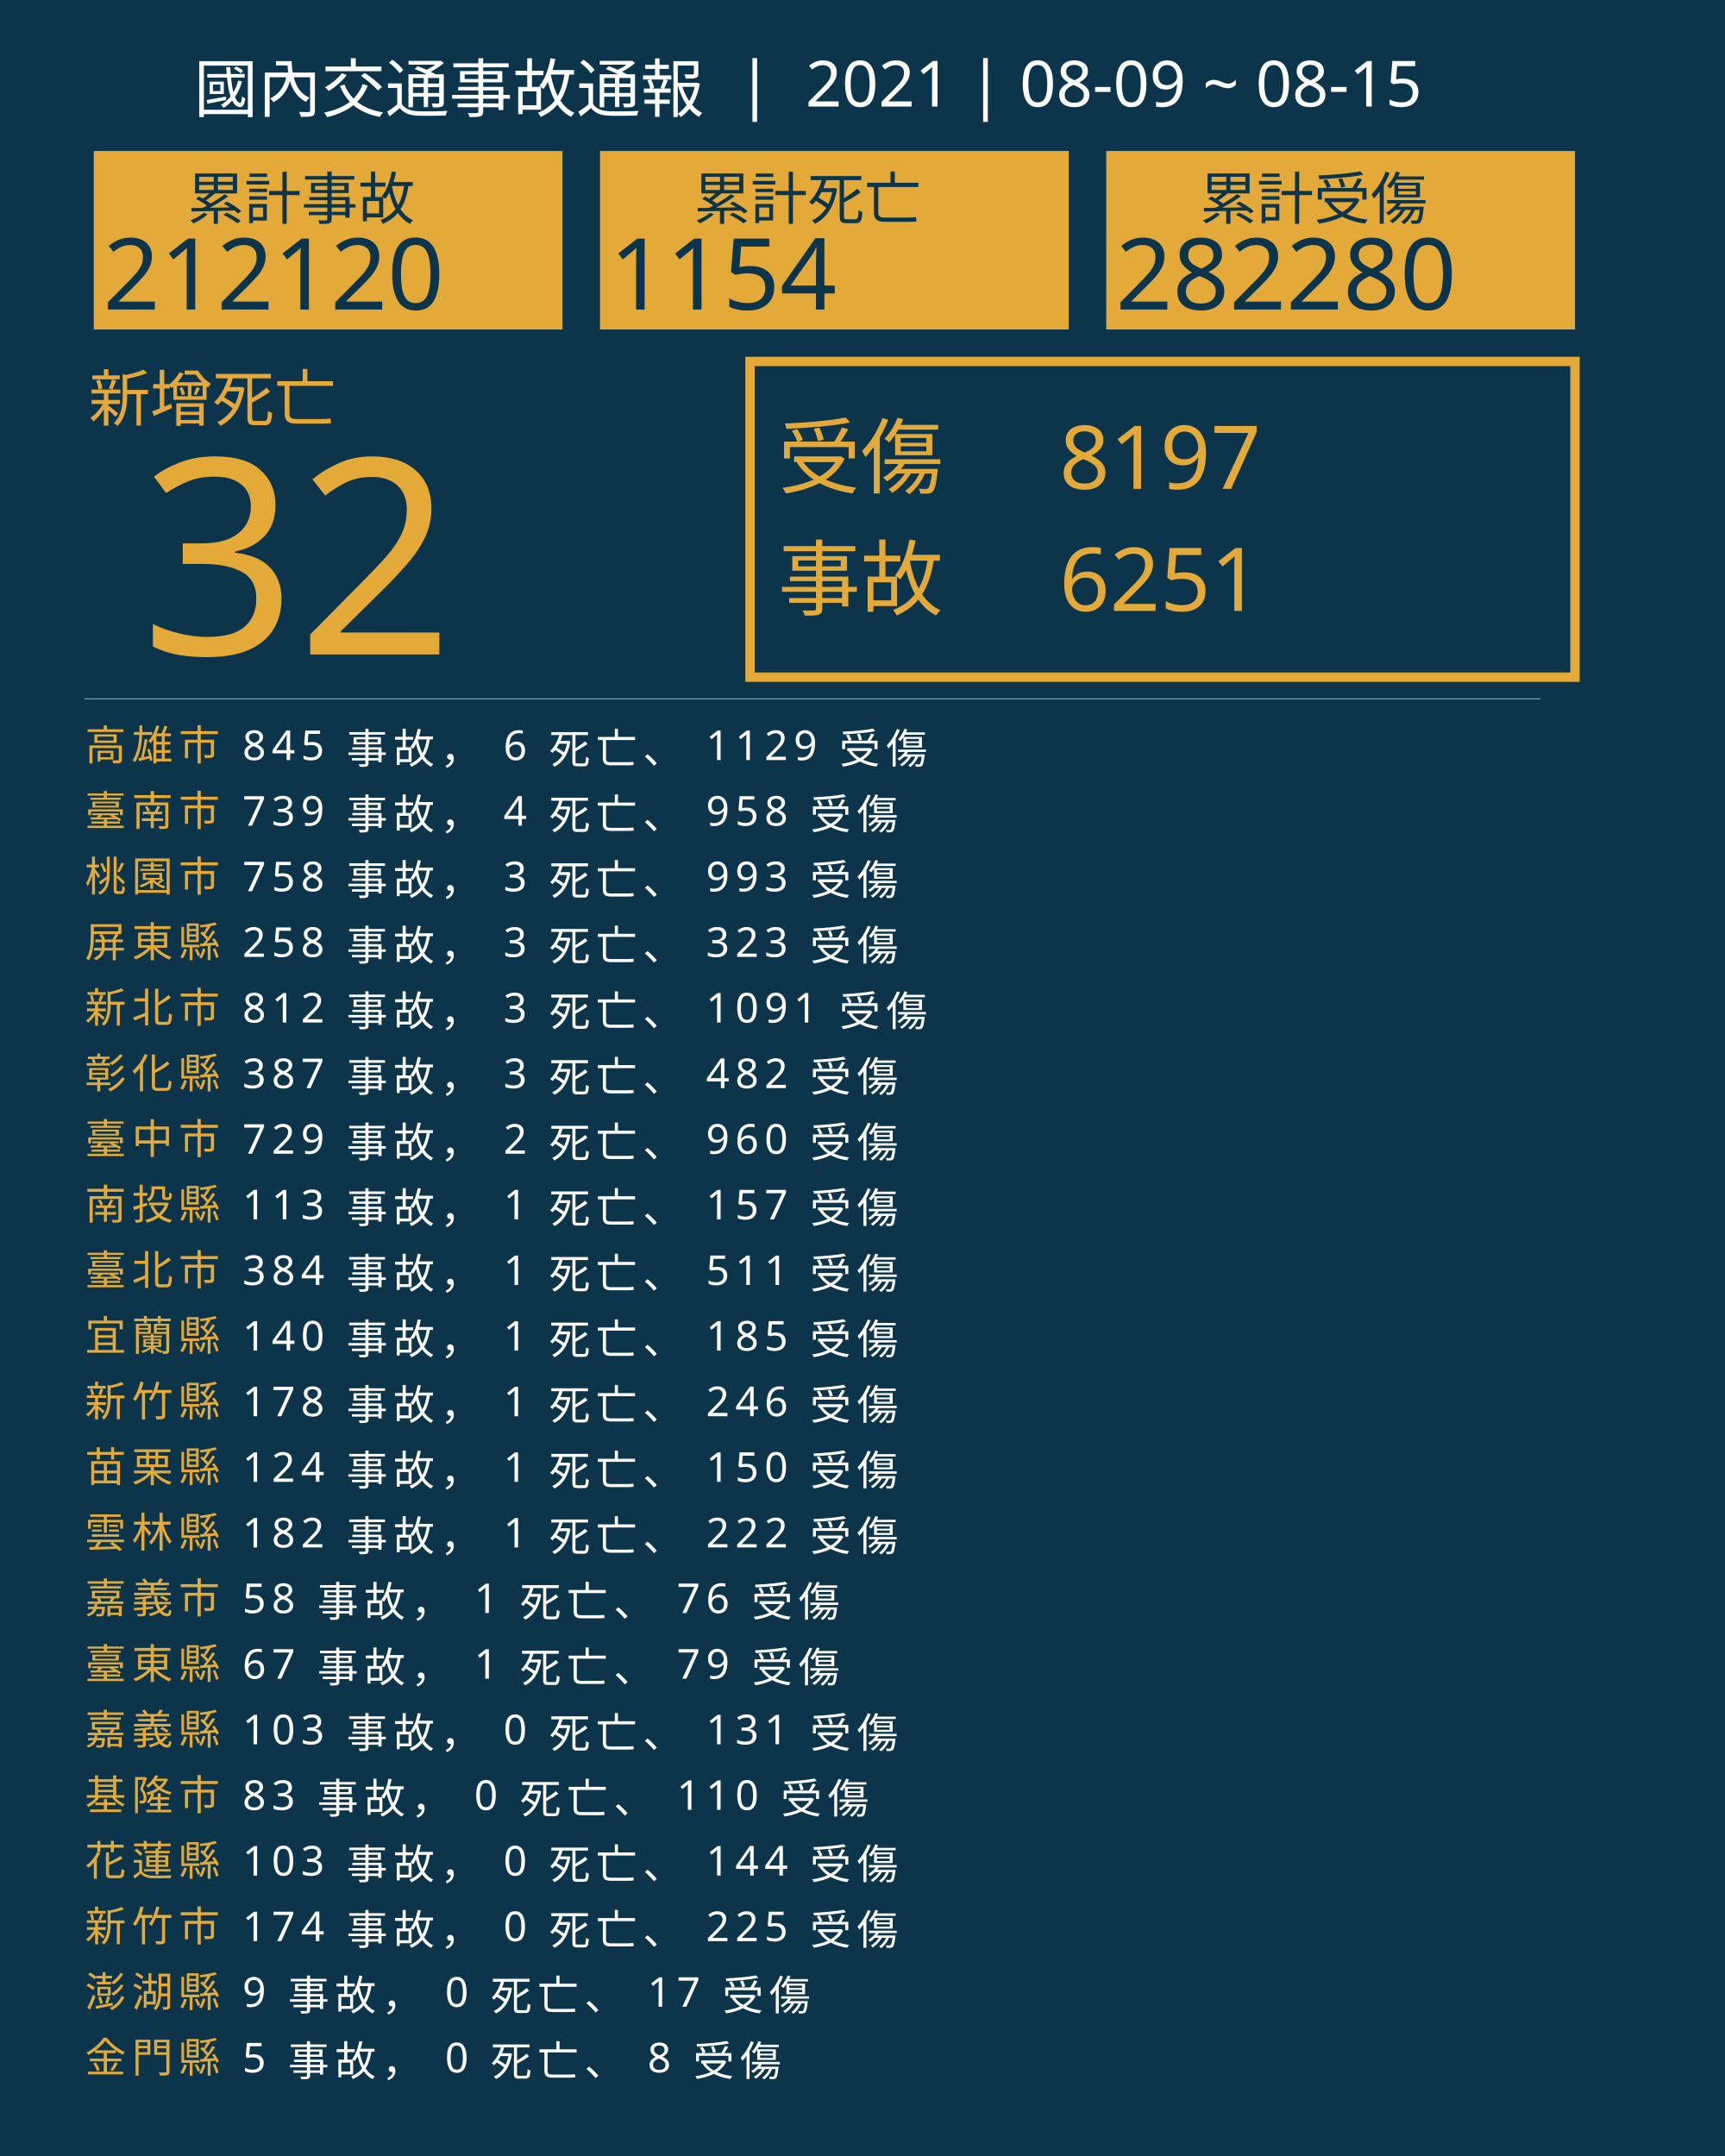
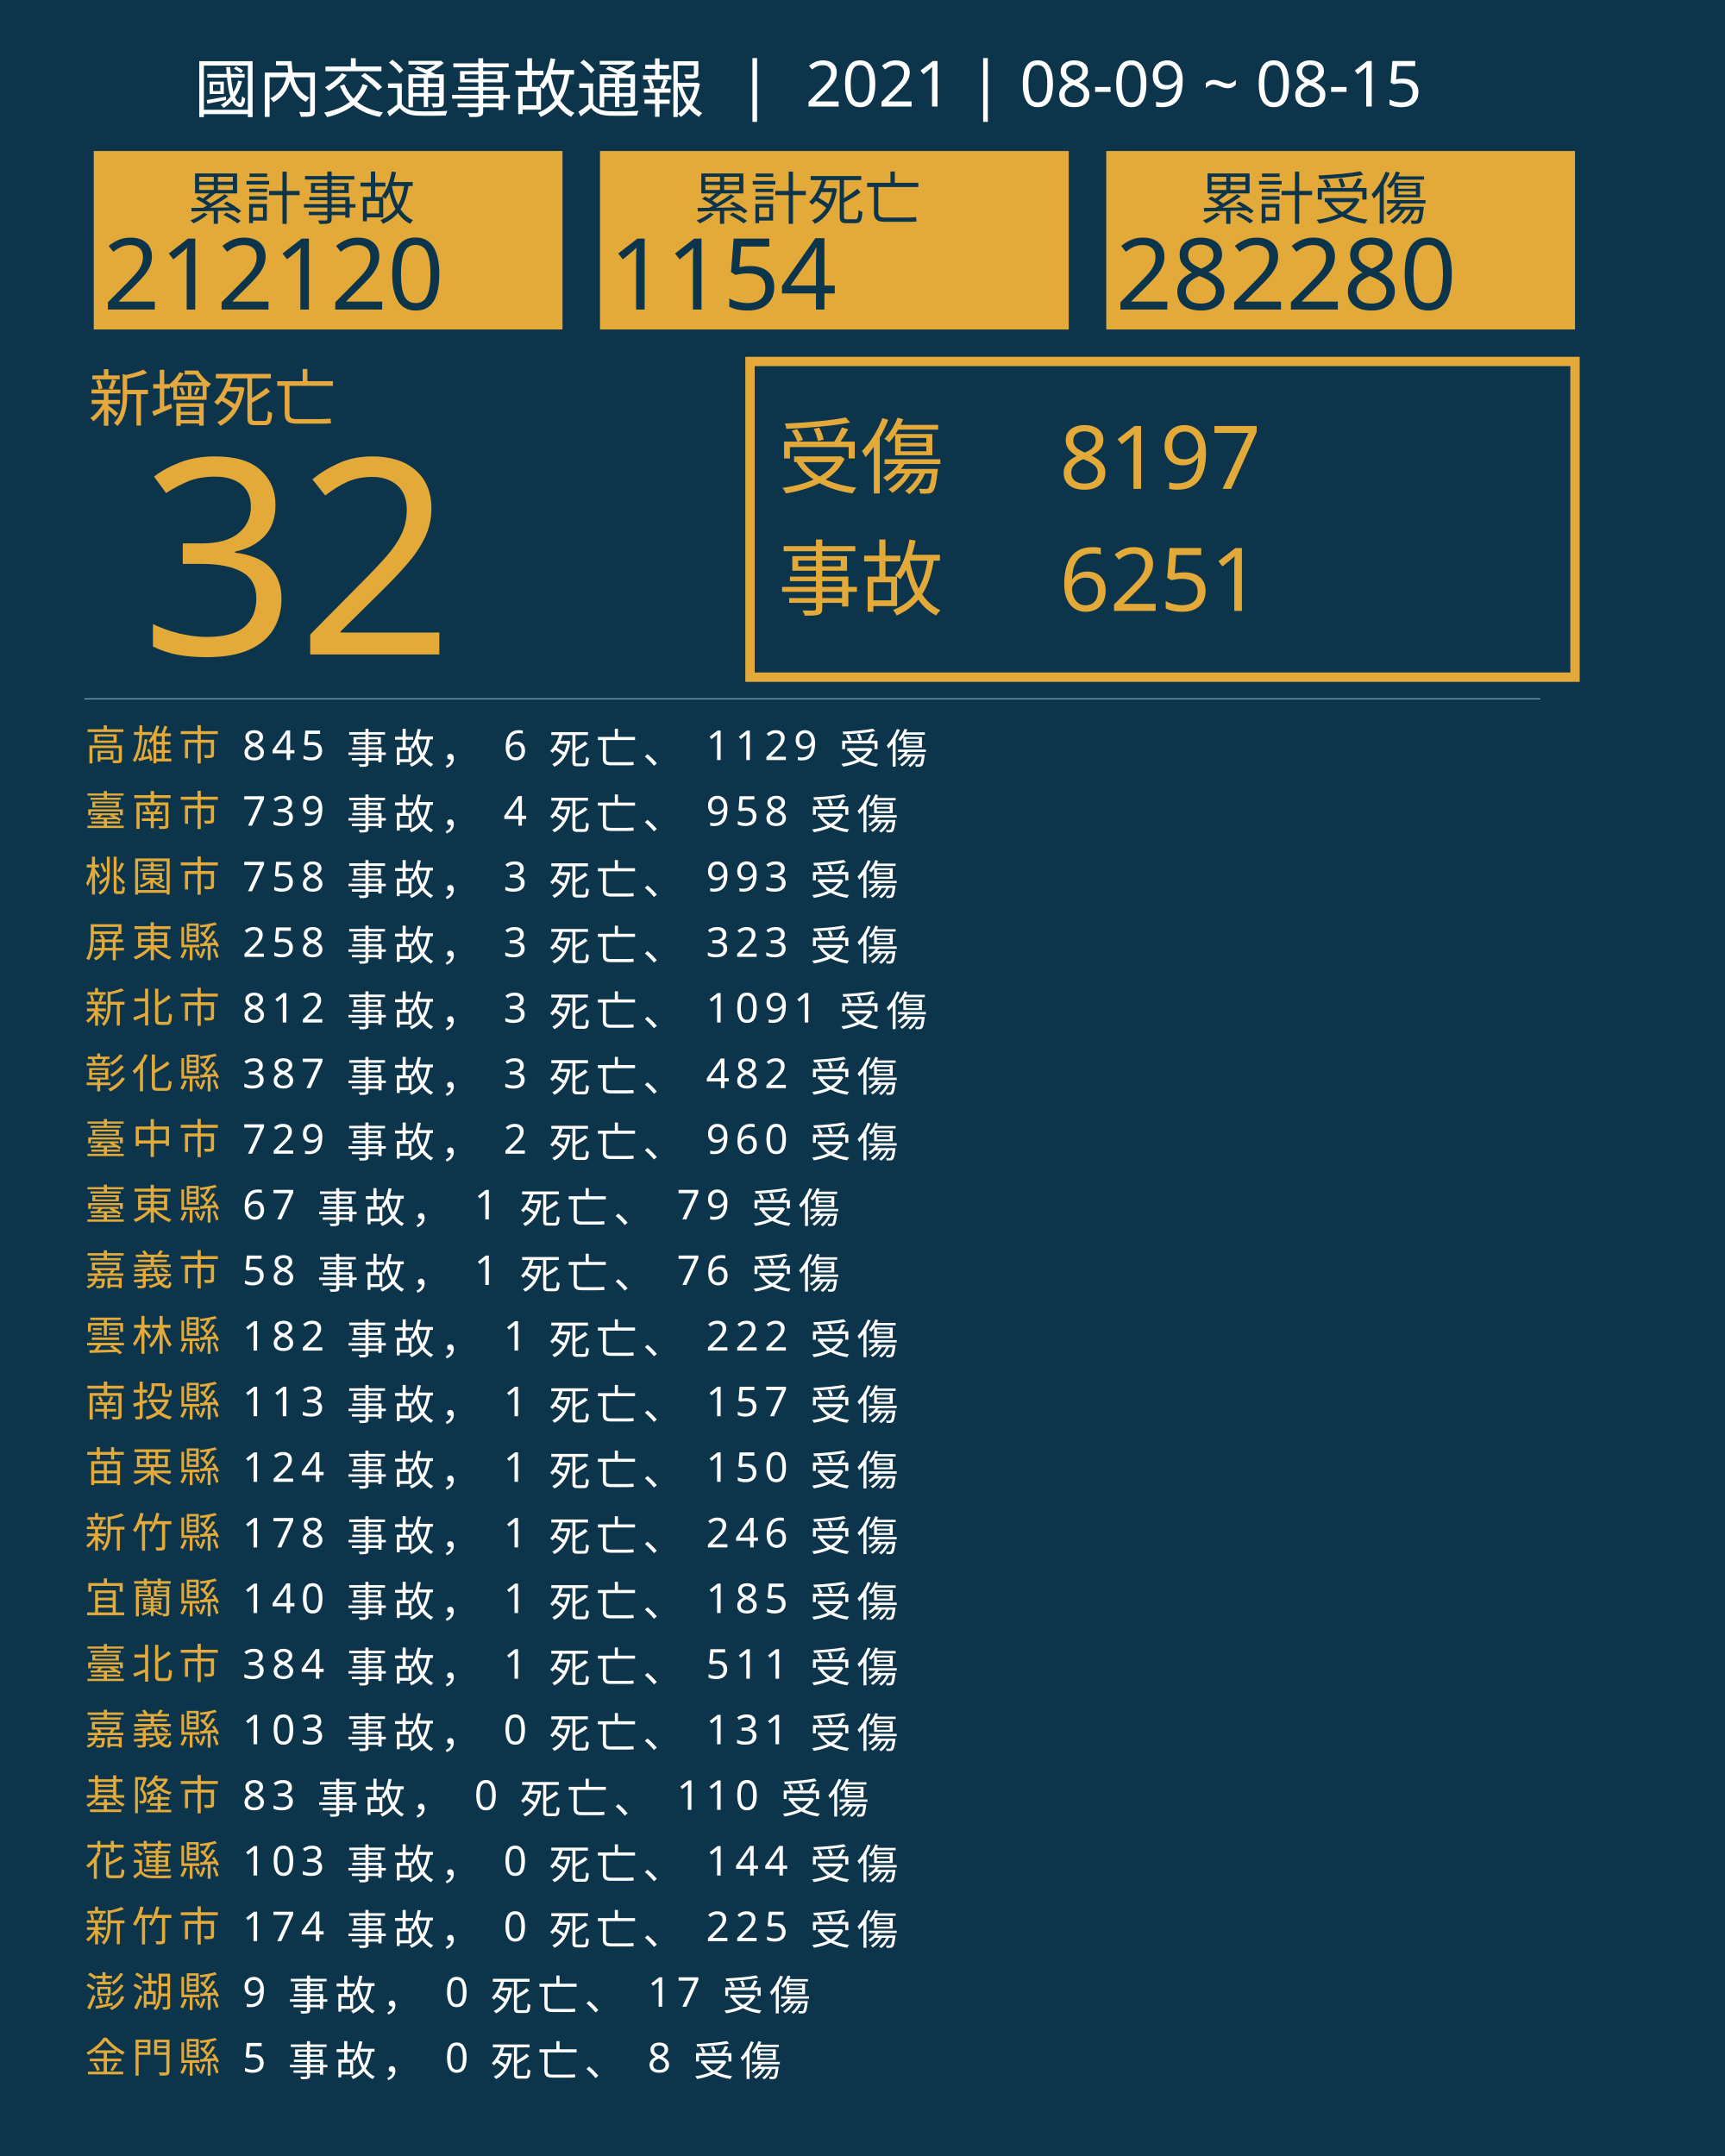
<svg xmlns="http://www.w3.org/2000/svg" version="1.1" id="圖層_1" x="0px" y="0px" viewBox="0 0 1840 2300" style="enable-background:new 0 0 1840 2300;" xml:space="preserve">
  <style type="text/css">
	.st0{fill:#0C354B;}
	.st1{fill:#E5A83D;}
	.st2{font-family:'NotoSansCJKtc-Bold-B5pc-H';}
	.st3{font-size:66px;}
	.st4{fill:#E3AA39;}
	.st5{font-family:'Arial-BoldMT';}
	.st6{font-size:291.776px;}
	.st7{fill:none;stroke:#E3AA39;stroke-miterlimit:10;stroke-width:10;}
	.st8{font-family:'NotoSansCJKtc-Light-B5pc-H';}
	.st9{font-size:88px;}
	.st10{font-family:'NotoSansCJKtc-Medium-B5pc-H';}
	.st11{font-size:94px;}
	.st12{fill:none;stroke:#8AAFC1;stroke-miterlimit:10;}
	.st13{font-size:60.649px;}
	.st14{font-size:106px;}
	.st15{fill:none;}
	.st16{font-size:44px;}
	.st17{letter-spacing:6;}
	.st18{fill:#FFFFFF;}
	.st19{letter-spacing:1;}
	.st20{font-size:68px;}
</style>
  <rect class="st0" width="1840" height="2300" />
  <text transform="matrix(1 0 0 1 94.5001 449.017)" class="st1 st2 st3">新增死亡</text>
  <g>
    <text transform="matrix(1 0 0 1 150 698.1412)" class="st4 st5 st6">32</text>
  </g>
  <g>
    <rect x="800" y="385.6" class="st7" width="880" height="336.8" />
    <g>
      <text transform="matrix(1 0 0 1 830 519.593)" class="st4 st8 st9">受傷</text>
      <text transform="matrix(1 0 0 1 1130 521.5084)" class="st4 st10 st11">8197</text>
      <text transform="matrix(1 0 0 1 1130 651.7274)" class="st4 st10 st11">6251</text>
      <text transform="matrix(1 0 0 1 830 649.4965)" class="st4 st8 st9">事故</text>
    </g>
  </g>
  <line class="st12" x1="90" y1="745.5" x2="1643" y2="745.5" />
  <g>
    <g>
      <rect x="100" y="161.1" class="st4" width="500" height="190.4" />
      <g>
        <text transform="matrix(1 0 0 1 200 233.9079)" class="st0 st10 st13">累計事故</text>
        <g>
          <text transform="matrix(1 0 0 1 110 330.2121)" class="st0 st5 st14">212120</text>
        </g>
      </g>
    </g>
    <g>
      <rect x="640" y="161.1" class="st4" width="500" height="190.4" />
      <g>
        <text transform="matrix(1 0 0 1 740 233.908)" class="st0 st10 st13">累計死亡</text>
        <g>
          <text transform="matrix(1 0 0 1 650 330.2122)" class="st0 st5 st14">1154</text>
        </g>
      </g>
    </g>
    <g>
      <rect x="1180" y="161.1" class="st4" width="500" height="190.4" />
      <g>
        <text transform="matrix(1 0 0 1 1280 233.908)" class="st0 st10 st13">累計受傷</text>
        <g>
          <text transform="matrix(1 0 0 1 1190 330.2122)" class="st0 st5 st14">282280</text>
        </g>
      </g>
    </g>
  </g>
  <rect x="90.6" y="772.1" class="st15" width="1141.8" height="314.8" />
  <text transform="matrix(1 0 0 1 90.5591 810.7965)">
    <tspan x="0" y="0" class="st4 st10 st16 st17">高雄市</tspan>
    <tspan x="150.6" y="0" class="st18 st10 st16 st17"> 845 事故， 6 死亡、 1129 受傷</tspan>
    <tspan x="0" y="70" class="st4 st10 st16 st17">臺南市</tspan>
    <tspan x="150.6" y="70" class="st18 st10 st16 st17"> 739 事故， 4 死亡、 958 受傷</tspan>
    <tspan x="0" y="140" class="st4 st10 st16 st17">桃園市</tspan>
    <tspan x="150.6" y="140" class="st18 st10 st16 st17"> 758 事故， 3 死亡、 993 受傷</tspan>
    <tspan x="0" y="210" class="st4 st10 st16 st17">屏東縣</tspan>
    <tspan x="150.6" y="210" class="st18 st10 st16 st17"> 258 事故， 3 死亡、 323 受傷</tspan>
    <tspan x="0" y="280" class="st4 st10 st16 st17">新北市</tspan>
    <tspan x="150.6" y="280" class="st18 st10 st16 st17"> 812 事故， 3 死亡、 1091 受傷</tspan>
    <tspan x="0" y="350" class="st4 st10 st16 st17">彰化縣</tspan>
    <tspan x="150.6" y="350" class="st18 st10 st16 st17"> 387 事故， 3 死亡、 482 受傷</tspan>
    <tspan x="0" y="420" class="st4 st10 st16 st17">臺中市</tspan>
    <tspan x="150.6" y="420" class="st18 st10 st16 st17"> 729 事故， 2 死亡、 960 受傷</tspan>
-     <tspan x="0" y="490" class="st4 st10 st16 st17">南投縣</tspan>
-     <tspan x="150.6" y="490" class="st18 st10 st16 st17"> 113 事故， 1 死亡、 157 受傷</tspan>
-     <tspan x="0" y="560" class="st4 st10 st16 st17">臺北市</tspan>
-     <tspan x="150.6" y="560" class="st18 st10 st16 st17"> 384 事故， 1 死亡、 511 受傷</tspan>
-     <tspan x="0" y="630" class="st4 st10 st16 st17">宜蘭縣</tspan>
-     <tspan x="150.6" y="630" class="st18 st10 st16 st17"> 140 事故， 1 死亡、 185 受傷</tspan>
-     <tspan x="0" y="700" class="st4 st10 st16 st17">新竹縣</tspan>
-     <tspan x="150.6" y="700" class="st18 st10 st16 st17"> 178 事故， 1 死亡、 246 受傷</tspan>
+     <tspan x="0" y="490" class="st4 st10 st16 st17">臺東縣</tspan>
+     <tspan x="150.6" y="490" class="st18 st10 st16 st17"> 67 事故， 1 死亡、 79 受傷</tspan>
+     <tspan x="0" y="560" class="st4 st10 st16 st17">嘉義市</tspan>
+     <tspan x="150.6" y="560" class="st18 st10 st16 st17"> 58 事故， 1 死亡、 76 受傷</tspan>
+     <tspan x="0" y="630" class="st4 st10 st16 st17">雲林縣</tspan>
+     <tspan x="150.6" y="630" class="st18 st10 st16 st17"> 182 事故， 1 死亡、 222 受傷</tspan>
+     <tspan x="0" y="700" class="st4 st10 st16 st17">南投縣</tspan>
+     <tspan x="150.6" y="700" class="st18 st10 st16 st17"> 113 事故， 1 死亡、 157 受傷</tspan>
    <tspan x="0" y="770" class="st4 st10 st16 st17">苗栗縣</tspan>
    <tspan x="150.6" y="770" class="st18 st10 st16 st17"> 124 事故， 1 死亡、 150 受傷</tspan>
-     <tspan x="0" y="840" class="st4 st10 st16 st17">雲林縣</tspan>
-     <tspan x="150.6" y="840" class="st18 st10 st16 st17"> 182 事故， 1 死亡、 222 受傷</tspan>
-     <tspan x="0" y="910" class="st4 st10 st16 st17">嘉義市</tspan>
-     <tspan x="150.6" y="910" class="st18 st10 st16 st17"> 58 事故， 1 死亡、 76 受傷</tspan>
-     <tspan x="0" y="980" class="st4 st10 st16 st17">臺東縣</tspan>
-     <tspan x="150.6" y="980" class="st18 st10 st16 st17"> 67 事故， 1 死亡、 79 受傷</tspan>
+     <tspan x="0" y="840" class="st4 st10 st16 st17">新竹縣</tspan>
+     <tspan x="150.6" y="840" class="st18 st10 st16 st17"> 178 事故， 1 死亡、 246 受傷</tspan>
+     <tspan x="0" y="910" class="st4 st10 st16 st17">宜蘭縣</tspan>
+     <tspan x="150.6" y="910" class="st18 st10 st16 st17"> 140 事故， 1 死亡、 185 受傷</tspan>
+     <tspan x="0" y="980" class="st4 st10 st16 st17">臺北市</tspan>
+     <tspan x="150.6" y="980" class="st18 st10 st16 st17"> 384 事故， 1 死亡、 511 受傷</tspan>
    <tspan x="0" y="1050" class="st4 st10 st16 st17">嘉義縣</tspan>
    <tspan x="150.6" y="1050" class="st18 st10 st16 st17"> 103 事故， 0 死亡、 131 受傷</tspan>
    <tspan x="0" y="1120" class="st4 st10 st16 st17">基隆市</tspan>
    <tspan x="150.6" y="1120" class="st18 st10 st16 st17"> 83 事故， 0 死亡、 110 受傷</tspan>
    <tspan x="0" y="1190" class="st4 st10 st16 st17">花蓮縣</tspan>
    <tspan x="150.6" y="1190" class="st18 st10 st16 st17"> 103 事故， 0 死亡、 144 受傷</tspan>
    <tspan x="0" y="1260" class="st4 st10 st16 st17">新竹市</tspan>
    <tspan x="150.6" y="1260" class="st18 st10 st16 st17"> 174 事故， 0 死亡、 225 受傷</tspan>
    <tspan x="0" y="1330" class="st4 st10 st16 st17">澎湖縣</tspan>
    <tspan x="150.6" y="1330" class="st18 st10 st16 st17"> 9 事故， 0 死亡、 17 受傷</tspan>
    <tspan x="0" y="1400" class="st4 st10 st16 st17">金門縣</tspan>
    <tspan x="150.6" y="1400" class="st18 st10 st16 st17"> 5 事故， 0 死亡、 8 受傷</tspan>
  </text>
  <text transform="matrix(1 0 0 1 207 119.2712)" class="st18 st8 st20">國內交通事故通報  |  2021 | 08-09 ~ 08-15</text>
</svg>
